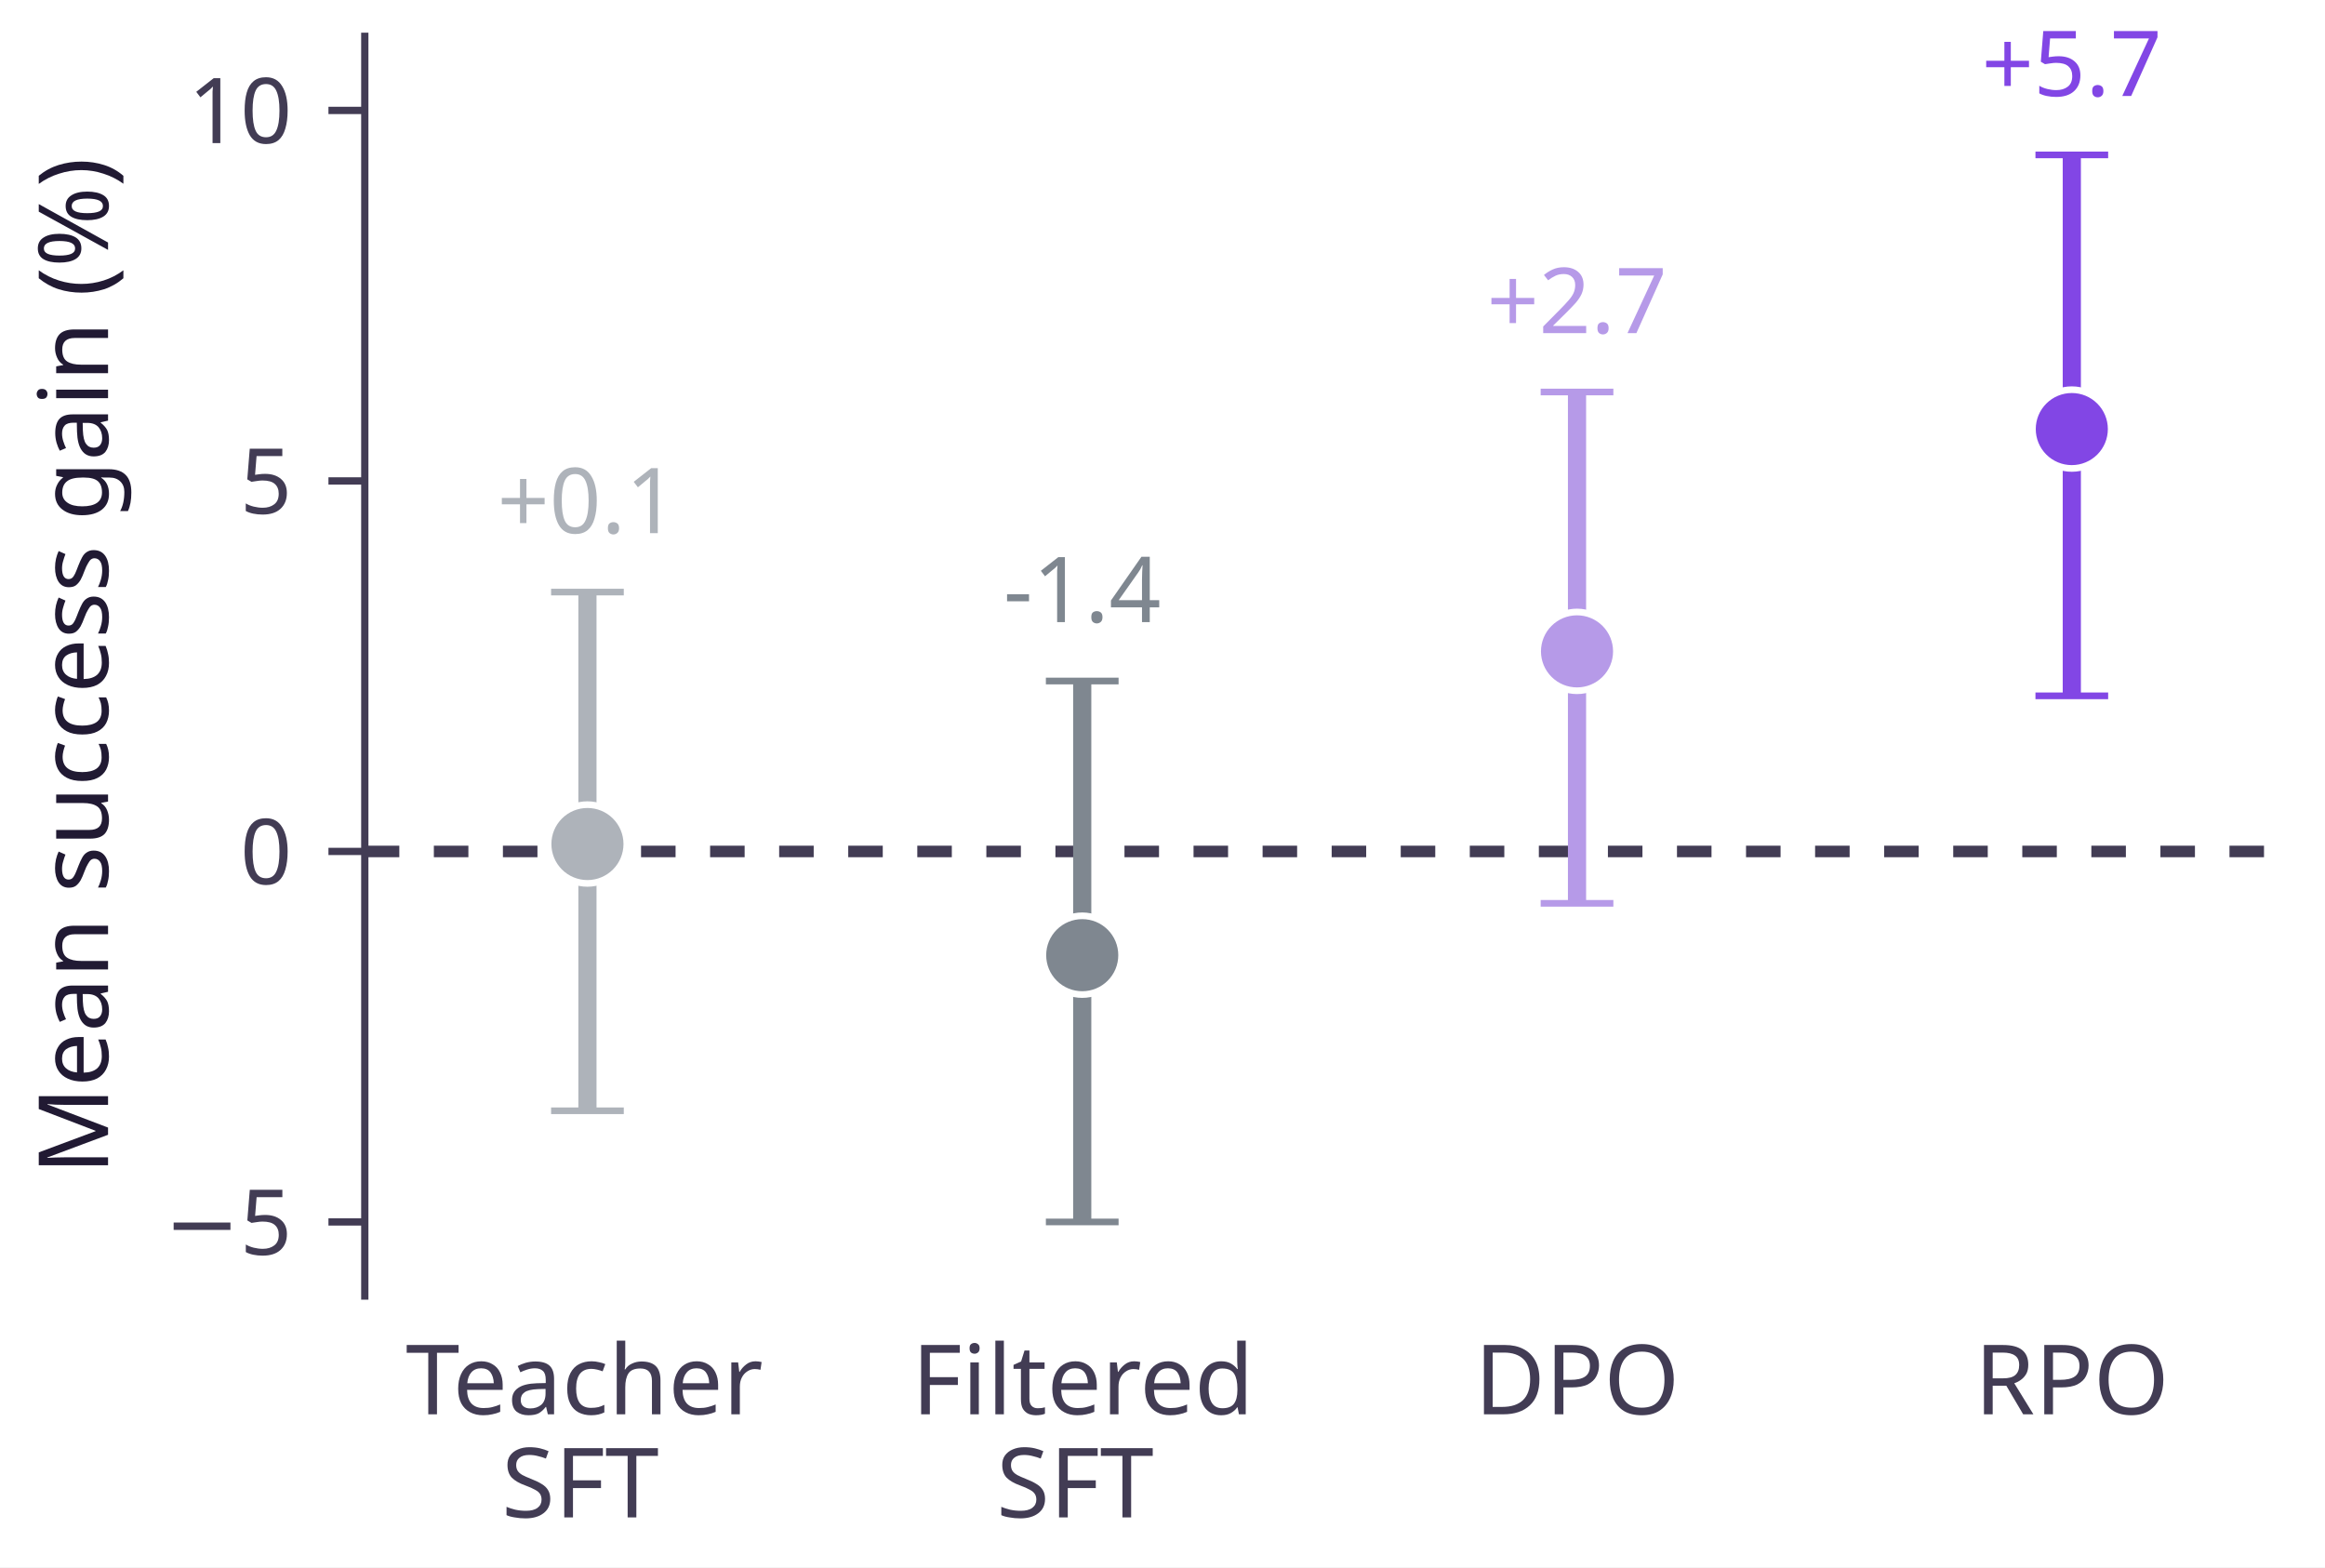
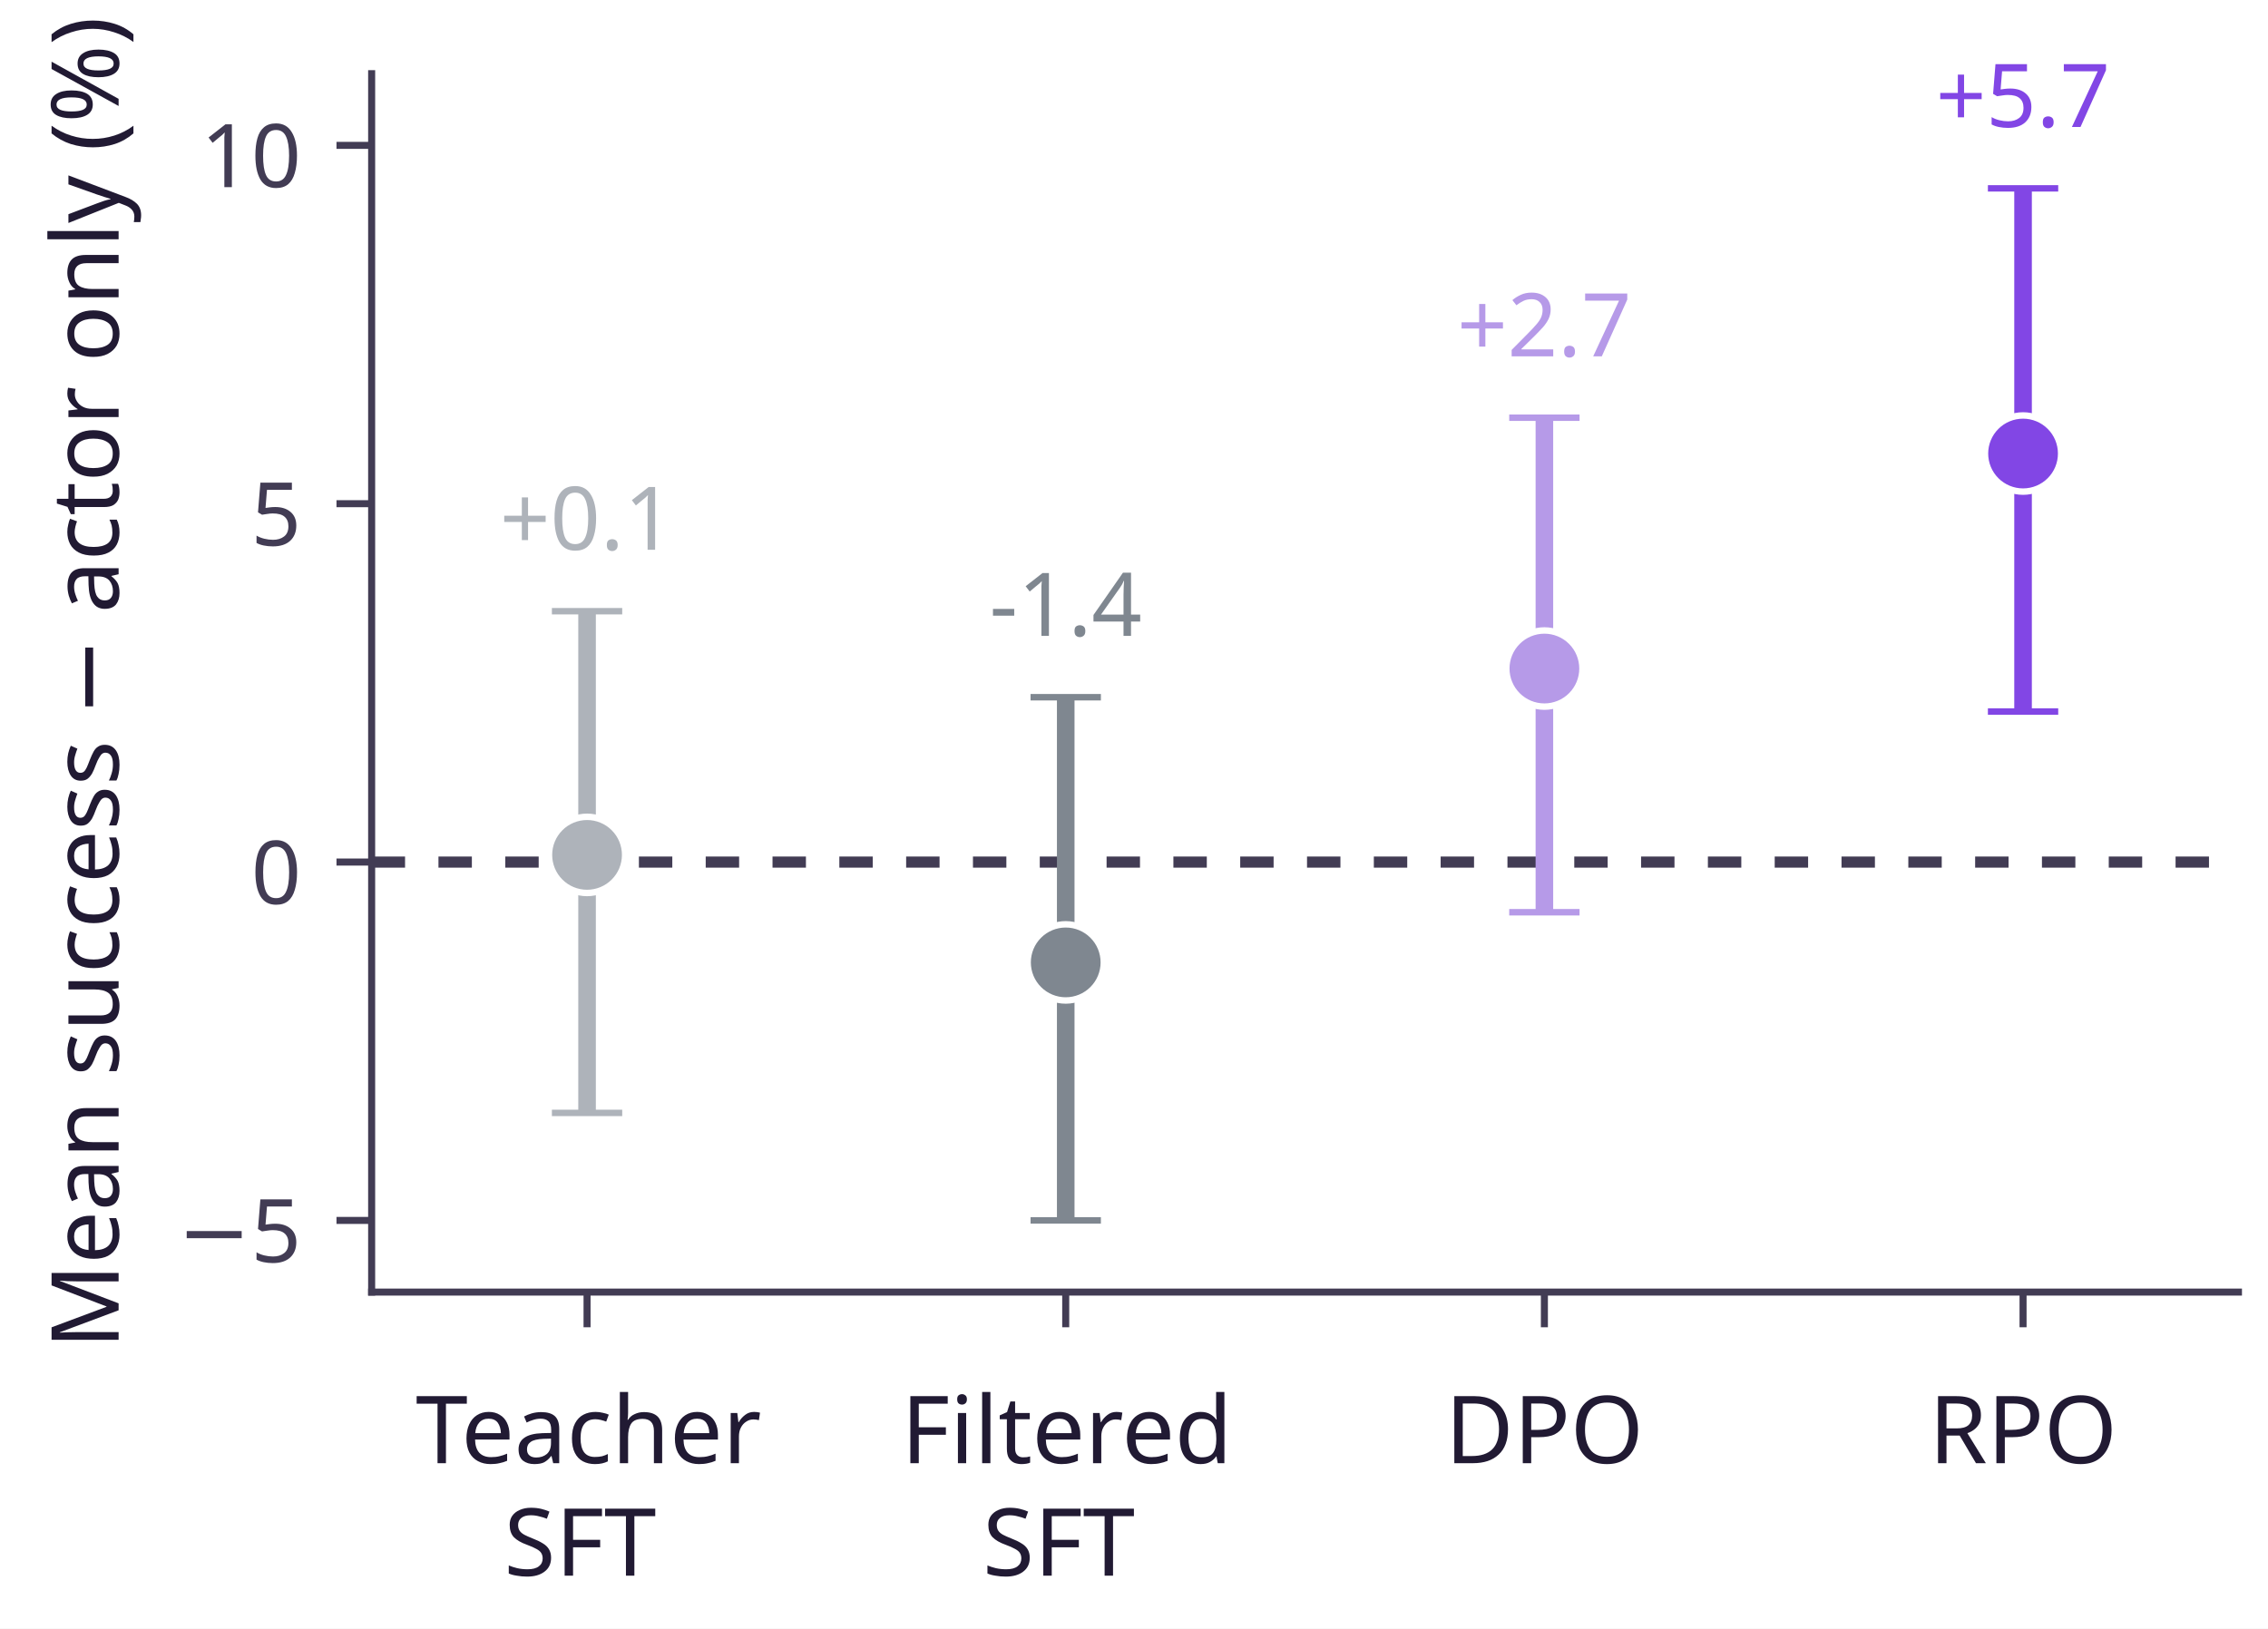
- <svg xmlns="http://www.w3.org/2000/svg" xmlns:xlink="http://www.w3.org/1999/xlink" width="191.892pt" height="129.358pt" viewBox="0 0 191.892 129.358" version="1.1">
+ <svg xmlns="http://www.w3.org/2000/svg" xmlns:xlink="http://www.w3.org/1999/xlink" width="193.492pt" height="138.975pt" viewBox="0 0 193.492 138.975" version="1.1">
  <defs>
    <style type="text/css">*{stroke-linejoin: round; stroke-linecap: butt}</style>
  </defs>
  <g id="figure_1">
    <g id="patch_1">
-       <path d="M 0 129.358 L 191.892 129.358 L 191.892 0 L 0 0 z " style="fill: #ffffff" />
+       <path d="M 0 138.975 L 193.492 138.975 L 193.492 0 L 0 0 z " style="fill: #ffffff" />
    </g>
    <g id="axes_1">
      <g id="patch_2">
-         <path d="M 30.108 106.966 L 189.371 106.966 L 189.371 2.998 L 30.108 2.998 z " style="fill: #ffffff" />
+         <path d="M 31.707 110.255 L 190.971 110.255 L 190.971 6.287 L 31.707 6.287 z " style="fill: #ffffff" />
      </g>
      <g id="line2d_1">
-         <path d="M 30.108 70.272 L 189.371 70.272 " clip-path="url(#p03fdc7bd7b)" style="fill: none; stroke-dasharray: 2.85,2.85; stroke-dashoffset: 0; stroke: #423c54; stroke-width: 0.95" />
+         <path d="M 31.707 73.561 L 190.971 73.561 " clip-path="url(#p0ad49a2533)" style="fill: none; stroke-dasharray: 2.85,2.85; stroke-dashoffset: 0; stroke: #423c54; stroke-width: 0.95" />
      </g>
      <g id="matplotlib.axis_1">
        <g id="xtick_1">
-           <g id="line2d_2" />
+           <g id="line2d_2">
+             <defs>
+               <path id="m536e12d96f" d="M 0 0 L 0 3 " style="stroke: #423c54; stroke-width: 0.6" />
+             </defs>
+             <g>
+               <use xlink:href="#m536e12d96f" x="50.084" y="110.255" style="fill: #423c54; stroke: #423c54; stroke-width: 0.6" />
+             </g>
+           </g>
          <g id="text_1">
-             <text style="fill: #423c54; font: 8px 'Albert Sans'" transform="translate(33.48786 116.7264)">Teacher</text>
-             <text style="fill: #423c54; font: 8px 'Albert Sans'" transform="translate(41.39974 125.2384)">SFT</text>
+             <text style="font-size: 8px; font-family: 'Albert Sans'; fill: #211a33" transform="translate(35.46787 124.8552)">Teacher</text>
+             <text style="font-size: 8px; font-family: 'Albert Sans'; fill: #211a33" transform="translate(42.99974 134.4553)">SFT</text>
          </g>
        </g>
        <g id="xtick_2">
-           <g id="line2d_3" />
+           <g id="line2d_3">
+             <g>
+               <use xlink:href="#m536e12d96f" x="90.921" y="110.255" style="fill: #423c54; stroke: #423c54; stroke-width: 0.6" />
+             </g>
+           </g>
          <g id="text_2">
-             <text style="fill: #423c54; font: 8px 'Albert Sans'" transform="translate(75.24479 116.7264)">Filtered</text>
-             <text style="fill: #423c54; font: 8px 'Albert Sans'" transform="translate(82.23666 125.2384)">SFT</text>
+             <text style="font-size: 8px; font-family: 'Albert Sans'; fill: #211a33" transform="translate(76.88479 124.8552)">Filtered</text>
+             <text style="font-size: 8px; font-family: 'Albert Sans'; fill: #211a33" transform="translate(83.83666 134.4553)">SFT</text>
          </g>
        </g>
        <g id="xtick_3">
-           <g id="line2d_4" />
+           <g id="line2d_4">
+             <g>
+               <use xlink:href="#m536e12d96f" x="131.758" y="110.255" style="fill: #423c54; stroke: #423c54; stroke-width: 0.6" />
+             </g>
+           </g>
          <g id="text_3">
-             <text style="fill: #423c54; font: 8px 'Albert Sans'; text-anchor: middle" x="130.158" y="116.726" transform="rotate(-0 130.158 116.7264)">DPO</text>
+             <text style="font-size: 8px; font-family: 'Albert Sans'; text-anchor: middle; fill: #211a33" x="131.758" y="124.855" transform="rotate(-0 131.758 124.8552)">DPO</text>
          </g>
        </g>
        <g id="xtick_4">
-           <g id="line2d_5" />
+           <g id="line2d_5">
+             <g>
+               <use xlink:href="#m536e12d96f" x="172.595" y="110.255" style="fill: #423c54; stroke: #423c54; stroke-width: 0.6" />
+             </g>
+           </g>
          <g id="text_4">
-             <text style="fill: #423c54; font: 8px 'Albert Sans'; text-anchor: middle" x="170.995" y="116.726" transform="rotate(-0 170.9949 116.7264)">RPO</text>
+             <text style="font-size: 8px; font-family: 'Albert Sans'; text-anchor: middle; fill: #211a33" x="172.595" y="124.855" transform="rotate(-0 172.5949 124.8552)">RPO</text>
          </g>
        </g>
      </g>
      <g id="matplotlib.axis_2">
        <g id="ytick_1">
          <g id="line2d_6">
            <defs>
-               <path id="m197091493b" d="M 0 0 L -3 0 " style="stroke: #423c54; stroke-width: 0.6" />
+               <path id="me20ff519df" d="M 0 0 L -3 0 " style="stroke: #423c54; stroke-width: 0.6" />
            </defs>
            <g>
-               <use xlink:href="#m197091493b" x="30.108" y="100.851" style="fill: #423c54; stroke: #423c54; stroke-width: 0.6" />
+               <use xlink:href="#me20ff519df" x="31.707" y="104.139" style="fill: #423c54; stroke: #423c54; stroke-width: 0.6" />
            </g>
          </g>
          <g id="text_5">
-             <text style="fill: #423c54; font: 7.5px 'Albert Sans'; text-anchor: end" x="24.108" y="103.551" transform="rotate(-0 24.1075 103.5507)">−5</text>
+             <text style="font-size: 7.5px; font-family: 'Albert Sans'; text-anchor: end; fill: #423c54" x="25.707" y="107.702" transform="rotate(-0 25.7075 107.702)">−5</text>
          </g>
        </g>
        <g id="ytick_2">
          <g id="line2d_7">
            <g>
-               <use xlink:href="#m197091493b" x="30.108" y="70.272" style="fill: #423c54; stroke: #423c54; stroke-width: 0.6" />
+               <use xlink:href="#me20ff519df" x="31.707" y="73.561" style="fill: #423c54; stroke: #423c54; stroke-width: 0.6" />
            </g>
          </g>
          <g id="text_6">
-             <text style="fill: #423c54; font: 7.5px 'Albert Sans'; text-anchor: end" x="24.108" y="72.972" transform="rotate(-0 24.1075 72.97186)">0</text>
+             <text style="font-size: 7.5px; font-family: 'Albert Sans'; text-anchor: end; fill: #423c54" x="25.707" y="77.123" transform="rotate(-0 25.7075 77.12316)">0</text>
          </g>
        </g>
        <g id="ytick_3">
          <g id="line2d_8">
            <g>
-               <use xlink:href="#m197091493b" x="30.108" y="39.693" style="fill: #423c54; stroke: #423c54; stroke-width: 0.6" />
+               <use xlink:href="#me20ff519df" x="31.707" y="42.982" style="fill: #423c54; stroke: #423c54; stroke-width: 0.6" />
            </g>
          </g>
          <g id="text_7">
-             <text style="fill: #423c54; font: 7.5px 'Albert Sans'; text-anchor: end" x="24.108" y="42.393" transform="rotate(-0 24.1075 42.39303)">5</text>
+             <text style="font-size: 7.5px; font-family: 'Albert Sans'; text-anchor: end; fill: #423c54" x="25.707" y="46.544" transform="rotate(-0 25.7075 46.54434)">5</text>
          </g>
        </g>
        <g id="ytick_4">
          <g id="line2d_9">
            <g>
-               <use xlink:href="#m197091493b" x="30.108" y="9.114" style="fill: #423c54; stroke: #423c54; stroke-width: 0.6" />
+               <use xlink:href="#me20ff519df" x="31.707" y="12.403" style="fill: #423c54; stroke: #423c54; stroke-width: 0.6" />
            </g>
          </g>
          <g id="text_8">
-             <text style="fill: #423c54; font: 7.5px 'Albert Sans'; text-anchor: end" x="24.108" y="11.814" transform="rotate(-0 24.1075 11.81421)">10</text>
+             <text style="font-size: 7.5px; font-family: 'Albert Sans'; text-anchor: end; fill: #423c54" x="25.707" y="15.966" transform="rotate(-0 25.7075 15.96551)">10</text>
          </g>
        </g>
        <g id="text_9">
-           <text style="fill: #211a33; font: 8px 'Albert Sans'; text-anchor: middle" x="8.92" y="54.982" transform="rotate(-90 8.92 54.98245)">Mean success gain (%)</text>
+           <text style="font-size: 8px; font-family: 'Albert Sans'; text-anchor: middle; fill: #211a33" x="10.12" y="58.271" transform="rotate(-90 10.12 58.27125)">Mean success − actor only (%)</text>
        </g>
      </g>
      <g id="patch_3">
-         <path d="M 30.108 106.966 L 30.108 2.998 " style="fill: none; stroke: #423c54; stroke-width: 0.6; stroke-linejoin: miter; stroke-linecap: square" />
+         <path d="M 31.707 110.255 L 31.707 6.287 " style="fill: none; stroke: #423c54; stroke-width: 0.6; stroke-linejoin: miter; stroke-linecap: square" />
+       </g>
+       <g id="patch_4">
+         <path d="M 31.707 110.255 L 190.971 110.255 " style="fill: none; stroke: #423c54; stroke-width: 0.6; stroke-linejoin: miter; stroke-linecap: square" />
      </g>
      <g id="LineCollection_1">
-         <path d="M 48.484 91.677 L 48.484 48.867 " clip-path="url(#p03fdc7bd7b)" style="fill: none; stroke: #aeb3ba; stroke-width: 1.5" />
+         <path d="M 50.084 94.966 L 50.084 52.155 " clip-path="url(#p0ad49a2533)" style="fill: none; stroke: #aeb3ba; stroke-width: 1.5" />
      </g>
      <g id="line2d_10">
        <defs>
-           <path id="m98962a6b91" d="M 3 0 L -3 -0 " style="stroke: #aeb3ba; stroke-width: 0.55" />
-         </defs>
-         <g clip-path="url(#p03fdc7bd7b)">
-           <use xlink:href="#m98962a6b91" x="48.484" y="91.677" style="fill: #aeb3ba; stroke: #aeb3ba; stroke-width: 0.55" />
+           <path id="m963ef65f00" d="M 3 0 L -3 -0 " style="stroke: #aeb3ba; stroke-width: 0.55" />
+         </defs>
+         <g clip-path="url(#p0ad49a2533)">
+           <use xlink:href="#m963ef65f00" x="50.084" y="94.966" style="fill: #aeb3ba; stroke: #aeb3ba; stroke-width: 0.55" />
        </g>
      </g>
      <g id="line2d_11">
-         <g clip-path="url(#p03fdc7bd7b)">
-           <use xlink:href="#m98962a6b91" x="48.484" y="48.867" style="fill: #aeb3ba; stroke: #aeb3ba; stroke-width: 0.55" />
+         <g clip-path="url(#p0ad49a2533)">
+           <use xlink:href="#m963ef65f00" x="50.084" y="52.155" style="fill: #aeb3ba; stroke: #aeb3ba; stroke-width: 0.55" />
        </g>
      </g>
      <g id="text_10">
-         <text style="fill: #aeb3ba; font: 7.5px 'Albert Sans'; text-anchor: middle" x="48.484" y="44.003" transform="rotate(-0 48.48412 44.00301)">+0.1</text>
+         <text style="font-size: 7.5px; font-family: 'Albert Sans'; text-anchor: middle; fill: #aeb3ba" x="50.084" y="46.917" transform="rotate(-0 50.08411 46.91681)">+0.1</text>
      </g>
      <g id="LineCollection_2">
-         <path d="M 89.321 100.851 L 89.321 56.206 " clip-path="url(#p03fdc7bd7b)" style="fill: none; stroke: #7f8790; stroke-width: 1.5" />
+         <path d="M 90.921 104.139 L 90.921 59.494 " clip-path="url(#p0ad49a2533)" style="fill: none; stroke: #7f8790; stroke-width: 1.5" />
      </g>
      <g id="line2d_12">
        <defs>
-           <path id="m1d693c7ae6" d="M 3 0 L -3 -0 " style="stroke: #7f8790; stroke-width: 0.55" />
-         </defs>
-         <g clip-path="url(#p03fdc7bd7b)">
-           <use xlink:href="#m1d693c7ae6" x="89.321" y="100.851" style="fill: #7f8790; stroke: #7f8790; stroke-width: 0.55" />
+           <path id="ma9a97212df" d="M 3 0 L -3 -0 " style="stroke: #7f8790; stroke-width: 0.55" />
+         </defs>
+         <g clip-path="url(#p0ad49a2533)">
+           <use xlink:href="#ma9a97212df" x="90.921" y="104.139" style="fill: #7f8790; stroke: #7f8790; stroke-width: 0.55" />
        </g>
      </g>
      <g id="line2d_13">
-         <g clip-path="url(#p03fdc7bd7b)">
-           <use xlink:href="#m1d693c7ae6" x="89.321" y="56.206" style="fill: #7f8790; stroke: #7f8790; stroke-width: 0.55" />
+         <g clip-path="url(#p0ad49a2533)">
+           <use xlink:href="#ma9a97212df" x="90.921" y="59.494" style="fill: #7f8790; stroke: #7f8790; stroke-width: 0.55" />
        </g>
      </g>
      <g id="text_11">
-         <text style="fill: #7f8790; font: 7.5px 'Albert Sans'; text-anchor: middle" x="89.321" y="51.342" transform="rotate(-0 89.32104 51.34193)">-1.4</text>
+         <text style="font-size: 7.5px; font-family: 'Albert Sans'; text-anchor: middle; fill: #7f8790" x="90.921" y="54.256" transform="rotate(-0 90.92104 54.25573)">-1.4</text>
      </g>
      <g id="LineCollection_3">
-         <path d="M 130.158 74.553 L 130.158 32.354 " clip-path="url(#p03fdc7bd7b)" style="fill: none; stroke: #b69ae8; stroke-width: 1.5" />
+         <path d="M 131.758 77.842 L 131.758 35.643 " clip-path="url(#p0ad49a2533)" style="fill: none; stroke: #b69ae8; stroke-width: 1.5" />
      </g>
      <g id="line2d_14">
        <defs>
-           <path id="mdf5c825da8" d="M 3 0 L -3 -0 " style="stroke: #b69ae8; stroke-width: 0.55" />
-         </defs>
-         <g clip-path="url(#p03fdc7bd7b)">
-           <use xlink:href="#mdf5c825da8" x="130.158" y="74.553" style="fill: #b69ae8; stroke: #b69ae8; stroke-width: 0.55" />
+           <path id="m7535b2d5c3" d="M 3 0 L -3 -0 " style="stroke: #b69ae8; stroke-width: 0.55" />
+         </defs>
+         <g clip-path="url(#p0ad49a2533)">
+           <use xlink:href="#m7535b2d5c3" x="131.758" y="77.842" style="fill: #b69ae8; stroke: #b69ae8; stroke-width: 0.55" />
        </g>
      </g>
      <g id="line2d_15">
-         <g clip-path="url(#p03fdc7bd7b)">
-           <use xlink:href="#mdf5c825da8" x="130.158" y="32.354" style="fill: #b69ae8; stroke: #b69ae8; stroke-width: 0.55" />
+         <g clip-path="url(#p0ad49a2533)">
+           <use xlink:href="#m7535b2d5c3" x="131.758" y="35.643" style="fill: #b69ae8; stroke: #b69ae8; stroke-width: 0.55" />
        </g>
      </g>
      <g id="text_12">
-         <text style="fill: #b69ae8; font: 7.5px 'Albert Sans'; text-anchor: middle" x="130.158" y="27.49" transform="rotate(-0 130.158 27.49045)">+2.7</text>
+         <text style="font-size: 7.5px; font-family: 'Albert Sans'; text-anchor: middle; fill: #b69ae8" x="131.758" y="30.404" transform="rotate(-0 131.758 30.40425)">+2.7</text>
      </g>
      <g id="LineCollection_4">
-         <path d="M 170.995 57.429 L 170.995 12.784 " clip-path="url(#p03fdc7bd7b)" style="fill: none; stroke: #8246e5; stroke-width: 1.5" />
+         <path d="M 172.595 60.718 L 172.595 16.072 " clip-path="url(#p0ad49a2533)" style="fill: none; stroke: #8246e5; stroke-width: 1.5" />
      </g>
      <g id="line2d_16">
        <defs>
-           <path id="meb2586bc71" d="M 3 0 L -3 -0 " style="stroke: #8246e5; stroke-width: 0.55" />
-         </defs>
-         <g clip-path="url(#p03fdc7bd7b)">
-           <use xlink:href="#meb2586bc71" x="170.995" y="57.429" style="fill: #8246e5; stroke: #8246e5; stroke-width: 0.55" />
+           <path id="m715d9308c8" d="M 3 0 L -3 -0 " style="stroke: #8246e5; stroke-width: 0.55" />
+         </defs>
+         <g clip-path="url(#p0ad49a2533)">
+           <use xlink:href="#m715d9308c8" x="172.595" y="60.718" style="fill: #8246e5; stroke: #8246e5; stroke-width: 0.55" />
        </g>
      </g>
      <g id="line2d_17">
-         <g clip-path="url(#p03fdc7bd7b)">
-           <use xlink:href="#meb2586bc71" x="170.995" y="12.784" style="fill: #8246e5; stroke: #8246e5; stroke-width: 0.55" />
+         <g clip-path="url(#p0ad49a2533)">
+           <use xlink:href="#m715d9308c8" x="172.595" y="16.072" style="fill: #8246e5; stroke: #8246e5; stroke-width: 0.55" />
        </g>
      </g>
      <g id="text_13">
-         <text style="fill: #8246e5; font: 7.5px 'Albert Sans'; text-anchor: middle" x="170.995" y="7.92" transform="rotate(-0 170.9949 7.92)">+5.7</text>
+         <text style="font-size: 7.5px; font-family: 'Albert Sans'; text-anchor: middle; fill: #8246e5" x="172.595" y="10.834" transform="rotate(-0 172.5949 10.8338)">+5.7</text>
      </g>
      <g id="line2d_18">
        <defs>
-           <path id="mecf78f81d9" d="M 0 3.25 C 0.862 3.25 1.689 2.908 2.298 2.298 C 2.908 1.689 3.25 0.862 3.25 0 C 3.25 -0.862 2.908 -1.689 2.298 -2.298 C 1.689 -2.908 0.862 -3.25 0 -3.25 C -0.862 -3.25 -1.689 -2.908 -2.298 -2.298 C -2.908 -1.689 -3.25 -0.862 -3.25 0 C -3.25 0.862 -2.908 1.689 -2.298 2.298 C -1.689 2.908 -0.862 3.25 0 3.25 z " style="stroke: #ffffff; stroke-width: 0.55" />
-         </defs>
-         <g clip-path="url(#p03fdc7bd7b)">
-           <use xlink:href="#mecf78f81d9" x="48.484" y="69.66" style="fill: #aeb3ba; stroke: #ffffff; stroke-width: 0.55" />
+           <path id="mf92c9f5eac" d="M 0 3.25 C 0.862 3.25 1.689 2.908 2.298 2.298 C 2.908 1.689 3.25 0.862 3.25 0 C 3.25 -0.862 2.908 -1.689 2.298 -2.298 C 1.689 -2.908 0.862 -3.25 0 -3.25 C -0.862 -3.25 -1.689 -2.908 -2.298 -2.298 C -2.908 -1.689 -3.25 -0.862 -3.25 0 C -3.25 0.862 -2.908 1.689 -2.298 2.298 C -1.689 2.908 -0.862 3.25 0 3.25 z " style="stroke: #ffffff; stroke-width: 0.55" />
+         </defs>
+         <g clip-path="url(#p0ad49a2533)">
+           <use xlink:href="#mf92c9f5eac" x="50.084" y="72.949" style="fill: #aeb3ba; stroke: #ffffff; stroke-width: 0.55" />
        </g>
      </g>
      <g id="line2d_19">
        <defs>
-           <path id="m4950b6863d" d="M 0 3.25 C 0.862 3.25 1.689 2.908 2.298 2.298 C 2.908 1.689 3.25 0.862 3.25 0 C 3.25 -0.862 2.908 -1.689 2.298 -2.298 C 1.689 -2.908 0.862 -3.25 0 -3.25 C -0.862 -3.25 -1.689 -2.908 -2.298 -2.298 C -2.908 -1.689 -3.25 -0.862 -3.25 0 C -3.25 0.862 -2.908 1.689 -2.298 2.298 C -1.689 2.908 -0.862 3.25 0 3.25 z " style="stroke: #ffffff; stroke-width: 0.55" />
-         </defs>
-         <g clip-path="url(#p03fdc7bd7b)">
-           <use xlink:href="#m4950b6863d" x="89.321" y="78.834" style="fill: #7f8790; stroke: #ffffff; stroke-width: 0.55" />
+           <path id="mb856f0e2ee" d="M 0 3.25 C 0.862 3.25 1.689 2.908 2.298 2.298 C 2.908 1.689 3.25 0.862 3.25 0 C 3.25 -0.862 2.908 -1.689 2.298 -2.298 C 1.689 -2.908 0.862 -3.25 0 -3.25 C -0.862 -3.25 -1.689 -2.908 -2.298 -2.298 C -2.908 -1.689 -3.25 -0.862 -3.25 0 C -3.25 0.862 -2.908 1.689 -2.298 2.298 C -1.689 2.908 -0.862 3.25 0 3.25 z " style="stroke: #ffffff; stroke-width: 0.55" />
+         </defs>
+         <g clip-path="url(#p0ad49a2533)">
+           <use xlink:href="#mb856f0e2ee" x="90.921" y="82.123" style="fill: #7f8790; stroke: #ffffff; stroke-width: 0.55" />
        </g>
      </g>
      <g id="line2d_20">
        <defs>
-           <path id="mf692bdc74d" d="M 0 3.25 C 0.862 3.25 1.689 2.908 2.298 2.298 C 2.908 1.689 3.25 0.862 3.25 0 C 3.25 -0.862 2.908 -1.689 2.298 -2.298 C 1.689 -2.908 0.862 -3.25 0 -3.25 C -0.862 -3.25 -1.689 -2.908 -2.298 -2.298 C -2.908 -1.689 -3.25 -0.862 -3.25 0 C -3.25 0.862 -2.908 1.689 -2.298 2.298 C -1.689 2.908 -0.862 3.25 0 3.25 z " style="stroke: #ffffff; stroke-width: 0.55" />
-         </defs>
-         <g clip-path="url(#p03fdc7bd7b)">
-           <use xlink:href="#mf692bdc74d" x="130.158" y="53.759" style="fill: #b69ae8; stroke: #ffffff; stroke-width: 0.55" />
+           <path id="m48d118e257" d="M 0 3.25 C 0.862 3.25 1.689 2.908 2.298 2.298 C 2.908 1.689 3.25 0.862 3.25 0 C 3.25 -0.862 2.908 -1.689 2.298 -2.298 C 1.689 -2.908 0.862 -3.25 0 -3.25 C -0.862 -3.25 -1.689 -2.908 -2.298 -2.298 C -2.908 -1.689 -3.25 -0.862 -3.25 0 C -3.25 0.862 -2.908 1.689 -2.298 2.298 C -1.689 2.908 -0.862 3.25 0 3.25 z " style="stroke: #ffffff; stroke-width: 0.55" />
+         </defs>
+         <g clip-path="url(#p0ad49a2533)">
+           <use xlink:href="#m48d118e257" x="131.758" y="57.048" style="fill: #b69ae8; stroke: #ffffff; stroke-width: 0.55" />
        </g>
      </g>
      <g id="line2d_21">
        <defs>
-           <path id="md640b1190f" d="M 0 3.25 C 0.862 3.25 1.689 2.908 2.298 2.298 C 2.908 1.689 3.25 0.862 3.25 0 C 3.25 -0.862 2.908 -1.689 2.298 -2.298 C 1.689 -2.908 0.862 -3.25 0 -3.25 C -0.862 -3.25 -1.689 -2.908 -2.298 -2.298 C -2.908 -1.689 -3.25 -0.862 -3.25 0 C -3.25 0.862 -2.908 1.689 -2.298 2.298 C -1.689 2.908 -0.862 3.25 0 3.25 z " style="stroke: #ffffff; stroke-width: 0.55" />
-         </defs>
-         <g clip-path="url(#p03fdc7bd7b)">
-           <use xlink:href="#md640b1190f" x="170.995" y="35.412" style="fill: #8246e5; stroke: #ffffff; stroke-width: 0.55" />
+           <path id="mc681da21b9" d="M 0 3.25 C 0.862 3.25 1.689 2.908 2.298 2.298 C 2.908 1.689 3.25 0.862 3.25 0 C 3.25 -0.862 2.908 -1.689 2.298 -2.298 C 1.689 -2.908 0.862 -3.25 0 -3.25 C -0.862 -3.25 -1.689 -2.908 -2.298 -2.298 C -2.908 -1.689 -3.25 -0.862 -3.25 0 C -3.25 0.862 -2.908 1.689 -2.298 2.298 C -1.689 2.908 -0.862 3.25 0 3.25 z " style="stroke: #ffffff; stroke-width: 0.55" />
+         </defs>
+         <g clip-path="url(#p0ad49a2533)">
+           <use xlink:href="#mc681da21b9" x="172.595" y="38.701" style="fill: #8246e5; stroke: #ffffff; stroke-width: 0.55" />
        </g>
      </g>
    </g>
  </g>
  <defs>
-     <clipPath id="p03fdc7bd7b">
-       <rect x="30.108" y="2.998" width="159.264" height="103.968" />
+     <clipPath id="p0ad49a2533">
+       <rect x="31.707" y="6.287" width="159.264" height="103.968" />
    </clipPath>
  </defs>
</svg>
